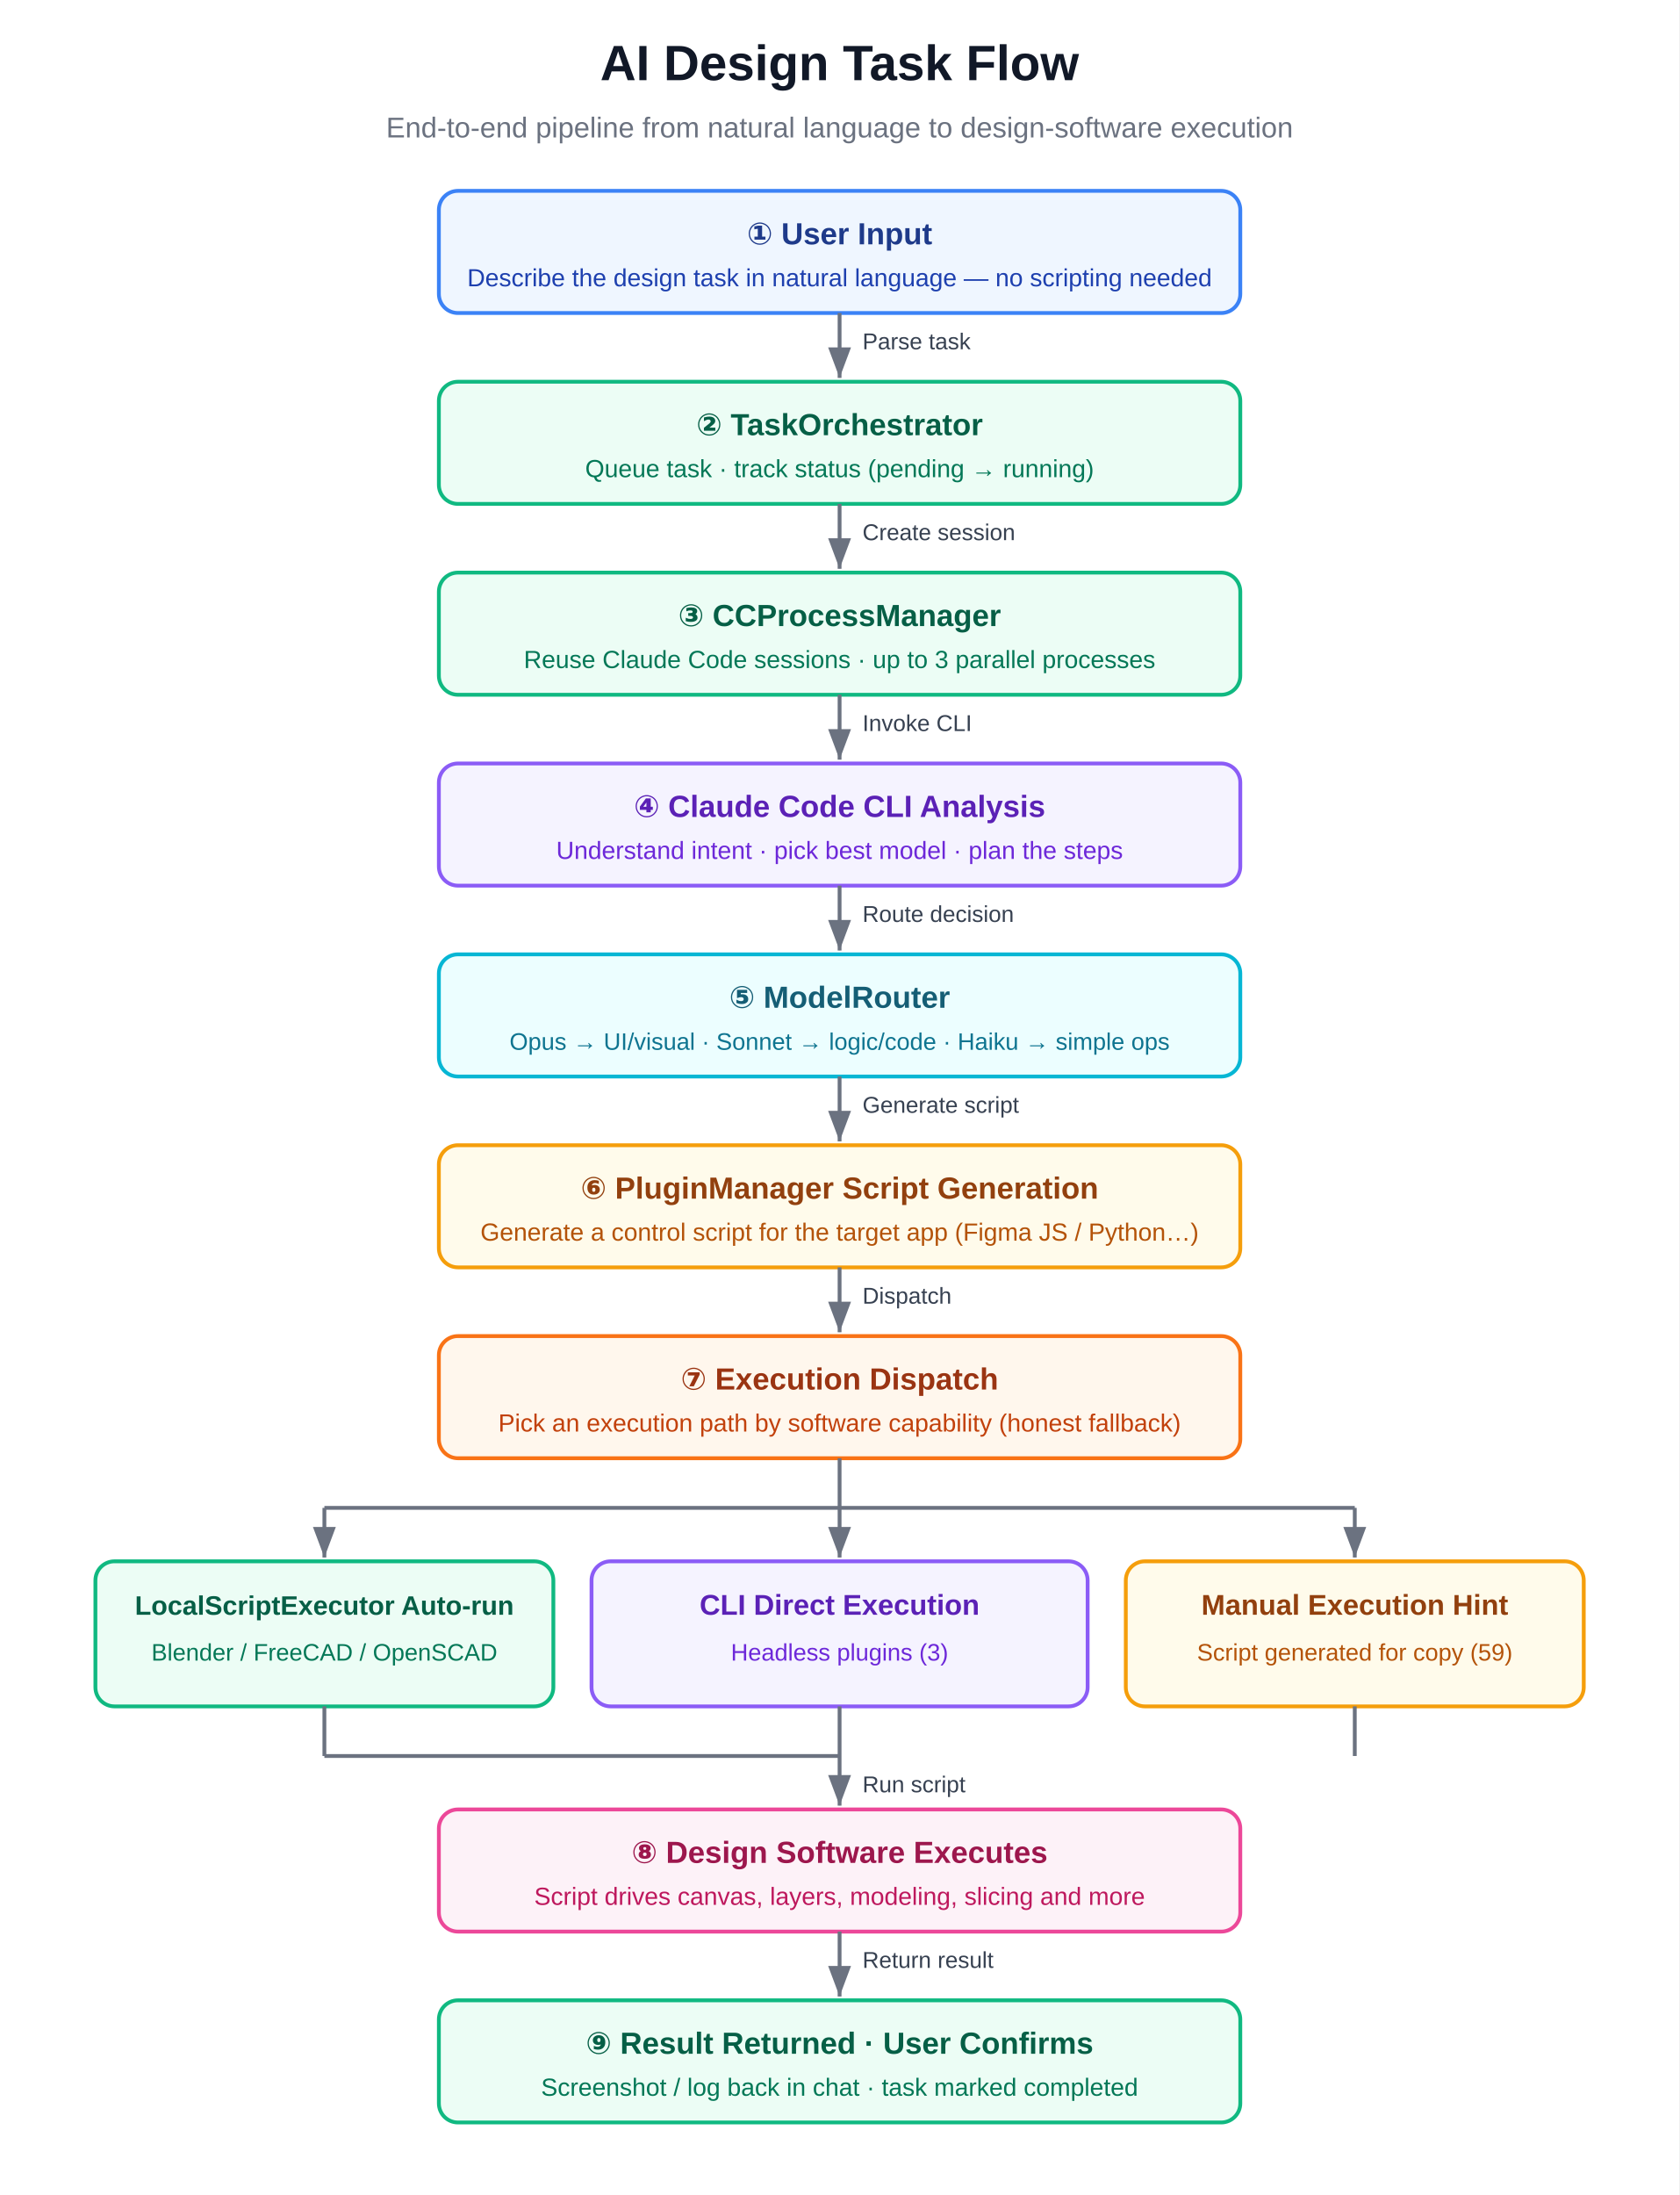
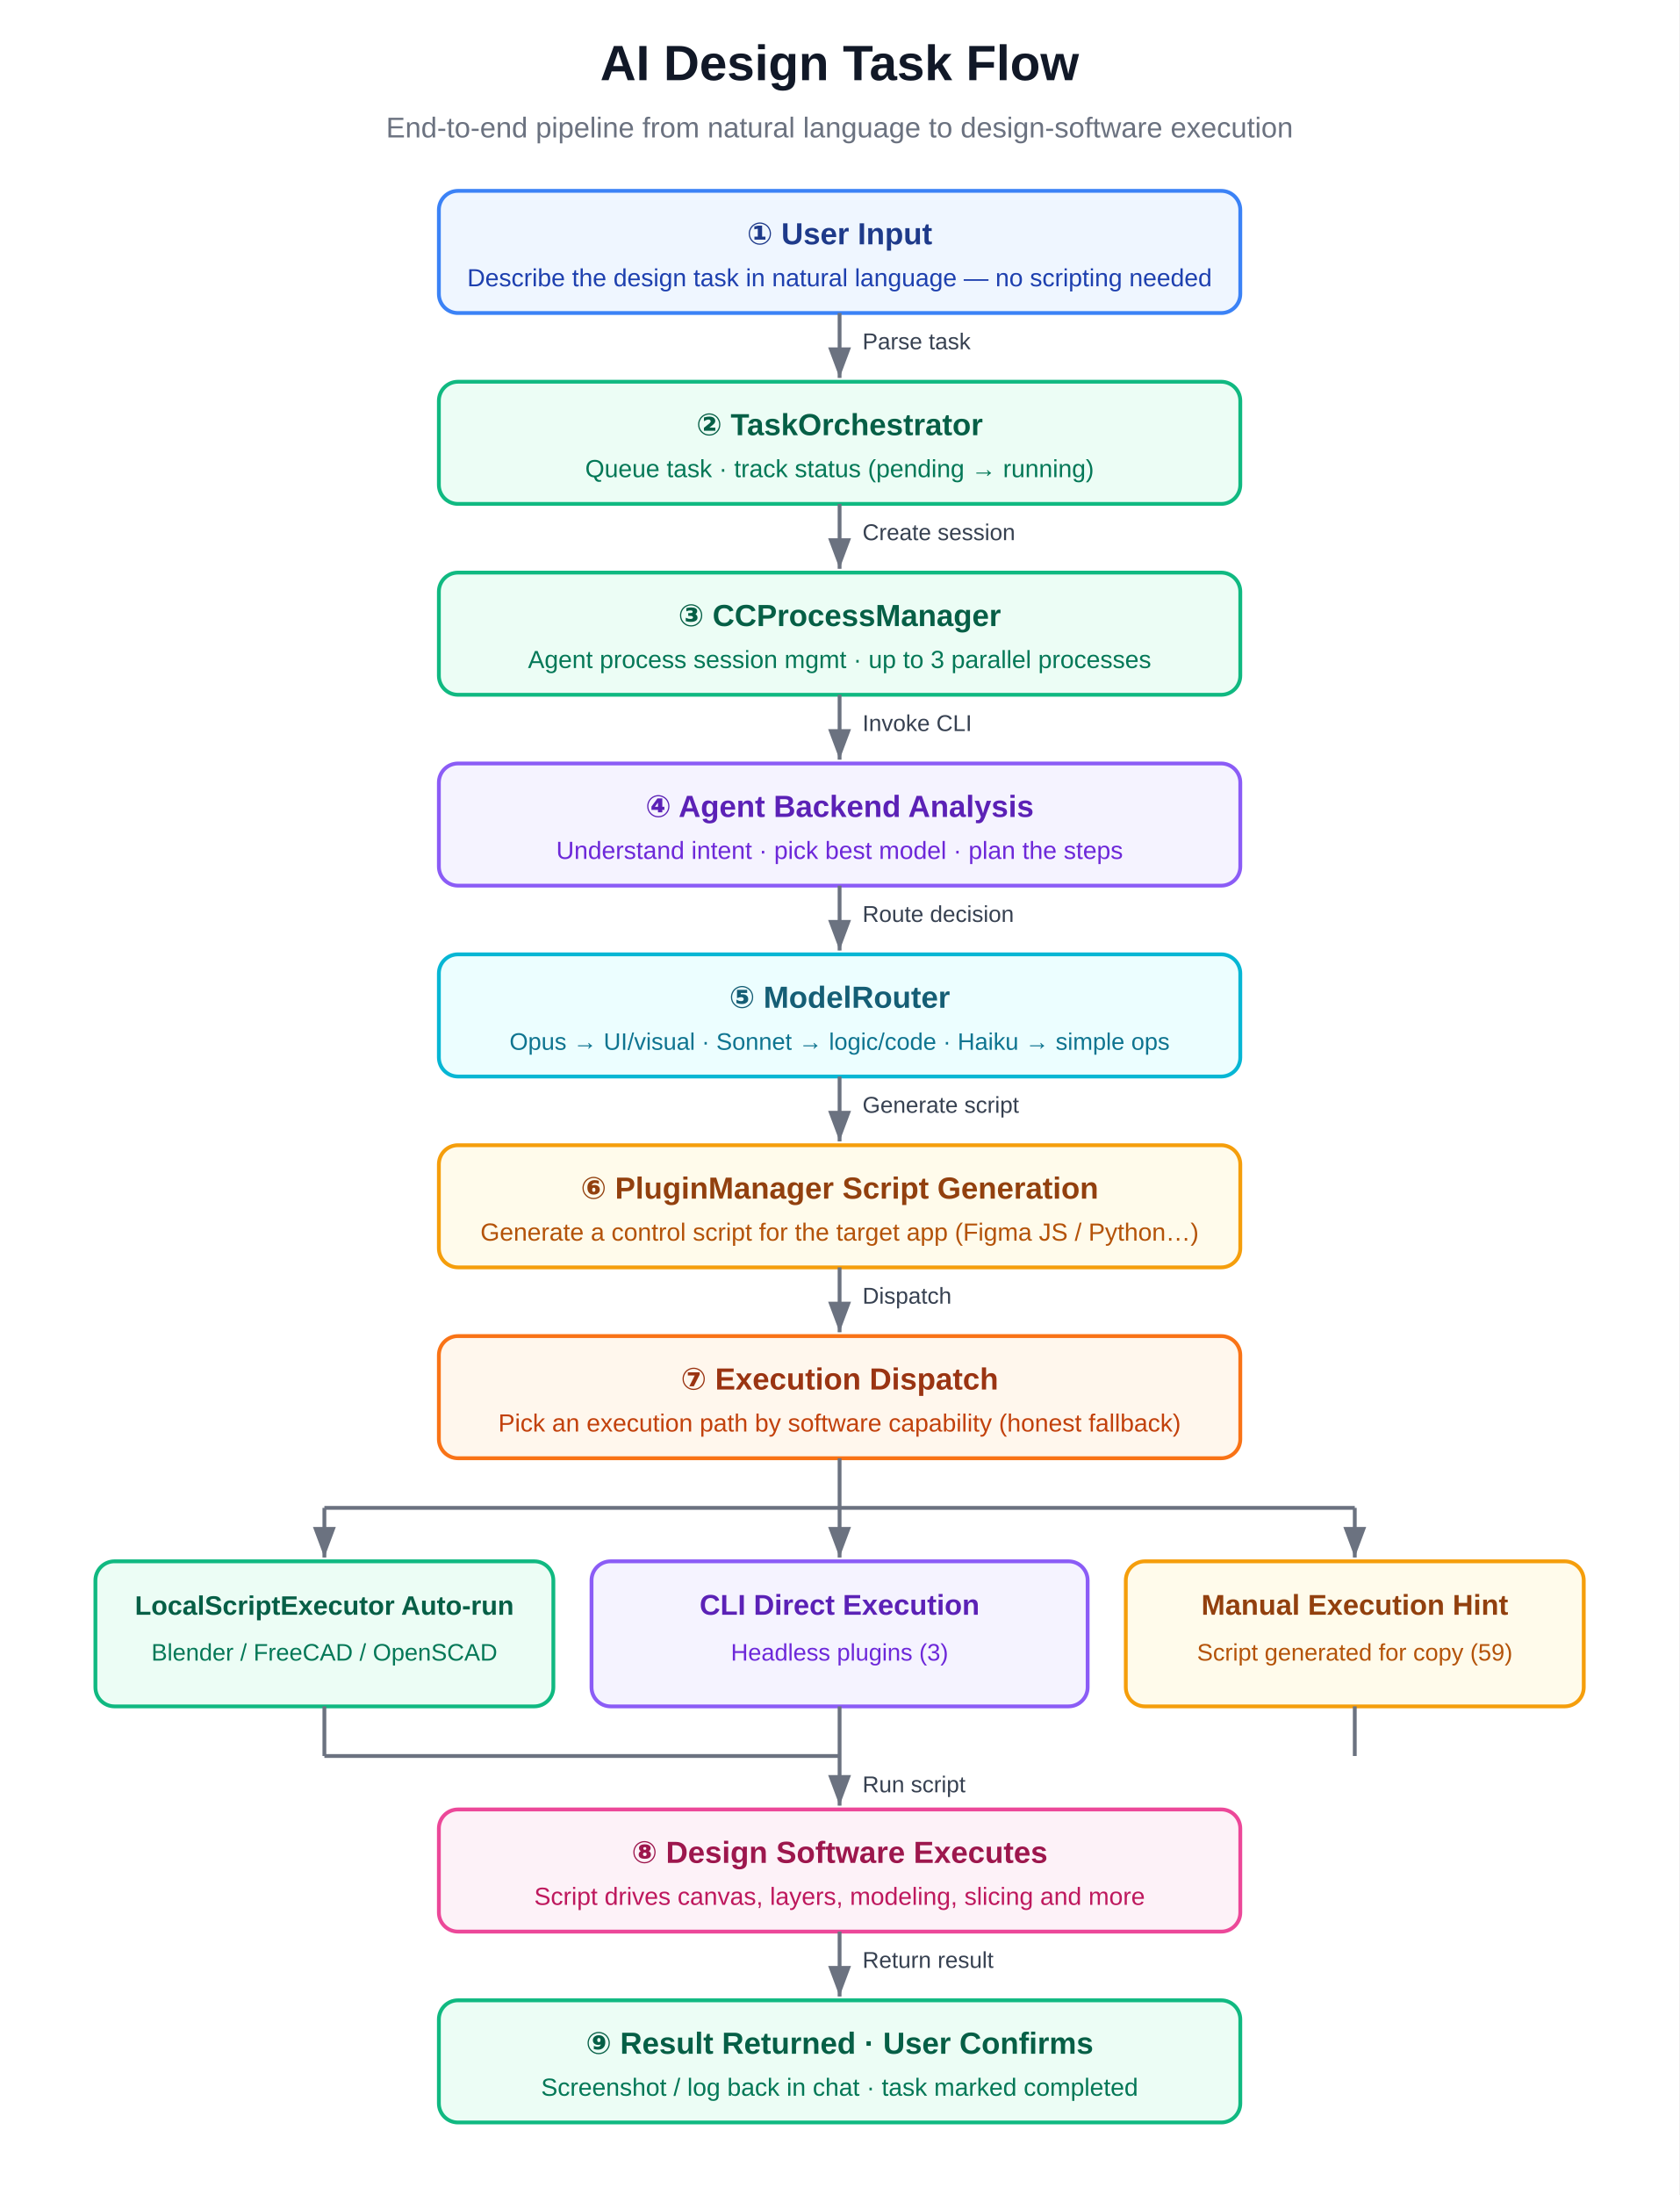
<svg xmlns="http://www.w3.org/2000/svg" width="880" height="1150" viewBox="0 0 880 1150" font-family="'Segoe UI','Helvetica Neue',Arial,sans-serif">
  <defs>
    <marker id="arrow" markerWidth="10" markerHeight="10" refX="8" refY="3" orient="auto">
      <path d="M0,0 L8,3 L0,6 Z" fill="#6b7280" />
    </marker>
    <style>
      .halo { paint-order: stroke; stroke: #ffffff; stroke-width: 4px; }
    </style>
  </defs>
  <rect width="880" height="1150" fill="#ffffff" />
  <text x="440" y="42" font-size="26" font-weight="bold" fill="#111827" text-anchor="middle">AI Design Task Flow</text>
  <text x="440" y="72" font-size="15" fill="#6b7280" text-anchor="middle">End-to-end pipeline from natural language to design-software execution</text>
  <rect x="230" y="100" width="420" height="64" rx="10" fill="#eff6ff" stroke="#3b82f6" stroke-width="2" />
  <text x="440" y="128" font-size="16" font-weight="bold" fill="#1e3a8a" text-anchor="middle">① User Input</text>
  <text x="440" y="150" font-size="13" fill="#1e40af" text-anchor="middle">Describe the design task in natural language — no scripting needed</text>
  <line x1="440" y1="164" x2="440" y2="198" stroke="#6b7280" stroke-width="2" marker-end="url(#arrow)" />
  <text class="halo" x="452" y="183" font-size="12" fill="#374151">Parse task</text>
  <rect x="230" y="200" width="420" height="64" rx="10" fill="#ecfdf5" stroke="#10b981" stroke-width="2" />
  <text x="440" y="228" font-size="16" font-weight="bold" fill="#065f46" text-anchor="middle">② TaskOrchestrator</text>
  <text x="440" y="250" font-size="13" fill="#047857" text-anchor="middle">Queue task · track status (pending → running)</text>
  <line x1="440" y1="264" x2="440" y2="298" stroke="#6b7280" stroke-width="2" marker-end="url(#arrow)" />
  <text class="halo" x="452" y="283" font-size="12" fill="#374151">Create session</text>
  <rect x="230" y="300" width="420" height="64" rx="10" fill="#ecfdf5" stroke="#10b981" stroke-width="2" />
  <text x="440" y="328" font-size="16" font-weight="bold" fill="#065f46" text-anchor="middle">③ CCProcessManager</text>
-   <text x="440" y="350" font-size="13" fill="#047857" text-anchor="middle">Reuse Claude Code sessions · up to 3 parallel processes</text>
+   <text x="440" y="350" font-size="13" fill="#047857" text-anchor="middle">Agent process session mgmt · up to 3 parallel processes</text>
  <line x1="440" y1="364" x2="440" y2="398" stroke="#6b7280" stroke-width="2" marker-end="url(#arrow)" />
  <text class="halo" x="452" y="383" font-size="12" fill="#374151">Invoke CLI</text>
  <rect x="230" y="400" width="420" height="64" rx="10" fill="#f5f3ff" stroke="#8b5cf6" stroke-width="2" />
-   <text x="440" y="428" font-size="16" font-weight="bold" fill="#5b21b6" text-anchor="middle">④ Claude Code CLI Analysis</text>
+   <text x="440" y="428" font-size="16" font-weight="bold" fill="#5b21b6" text-anchor="middle">④ Agent Backend Analysis</text>
  <text x="440" y="450" font-size="13" fill="#6d28d9" text-anchor="middle">Understand intent · pick best model · plan the steps</text>
  <line x1="440" y1="464" x2="440" y2="498" stroke="#6b7280" stroke-width="2" marker-end="url(#arrow)" />
  <text class="halo" x="452" y="483" font-size="12" fill="#374151">Route decision</text>
  <rect x="230" y="500" width="420" height="64" rx="10" fill="#ecfeff" stroke="#06b6d4" stroke-width="2" />
  <text x="440" y="528" font-size="16" font-weight="bold" fill="#155e75" text-anchor="middle">⑤ ModelRouter</text>
  <text x="440" y="550" font-size="12.5" fill="#0e7490" text-anchor="middle">Opus → UI/visual · Sonnet → logic/code · Haiku → simple ops</text>
  <line x1="440" y1="564" x2="440" y2="598" stroke="#6b7280" stroke-width="2" marker-end="url(#arrow)" />
  <text class="halo" x="452" y="583" font-size="12" fill="#374151">Generate script</text>
  <rect x="230" y="600" width="420" height="64" rx="10" fill="#fffbeb" stroke="#f59e0b" stroke-width="2" />
  <text x="440" y="628" font-size="16" font-weight="bold" fill="#92400e" text-anchor="middle">⑥ PluginManager Script Generation</text>
  <text x="440" y="650" font-size="13" fill="#b45309" text-anchor="middle">Generate a control script for the target app (Figma JS / Python…)</text>
  <line x1="440" y1="664" x2="440" y2="698" stroke="#6b7280" stroke-width="2" marker-end="url(#arrow)" />
  <text class="halo" x="452" y="683" font-size="12" fill="#374151">Dispatch</text>
  <rect x="230" y="700" width="420" height="64" rx="10" fill="#fff7ed" stroke="#f97316" stroke-width="2" />
  <text x="440" y="728" font-size="16" font-weight="bold" fill="#9a3412" text-anchor="middle">⑦ Execution Dispatch</text>
  <text x="440" y="750" font-size="13" fill="#c2410c" text-anchor="middle">Pick an execution path by software capability (honest fallback)</text>
  <line x1="440" y1="764" x2="440" y2="790" stroke="#6b7280" stroke-width="2" />
  <line x1="170" y1="790" x2="710" y2="790" stroke="#6b7280" stroke-width="2" />
  <line x1="170" y1="790" x2="170" y2="816" stroke="#6b7280" stroke-width="2" marker-end="url(#arrow)" />
  <line x1="440" y1="790" x2="440" y2="816" stroke="#6b7280" stroke-width="2" marker-end="url(#arrow)" />
  <line x1="710" y1="790" x2="710" y2="816" stroke="#6b7280" stroke-width="2" marker-end="url(#arrow)" />
  <rect x="50" y="818" width="240" height="76" rx="10" fill="#ecfdf5" stroke="#10b981" stroke-width="2" />
  <text x="170" y="846" font-size="14" font-weight="bold" fill="#065f46" text-anchor="middle">LocalScriptExecutor Auto-run</text>
  <text x="170" y="870" font-size="12.5" fill="#047857" text-anchor="middle">Blender / FreeCAD / OpenSCAD</text>
  <rect x="310" y="818" width="260" height="76" rx="10" fill="#f5f3ff" stroke="#8b5cf6" stroke-width="2" />
  <text x="440" y="846" font-size="15" font-weight="bold" fill="#5b21b6" text-anchor="middle">CLI Direct Execution</text>
  <text x="440" y="870" font-size="12.5" fill="#6d28d9" text-anchor="middle">Headless plugins (3)</text>
  <rect x="590" y="818" width="240" height="76" rx="10" fill="#fffbeb" stroke="#f59e0b" stroke-width="2" />
  <text x="710" y="846" font-size="15" font-weight="bold" fill="#92400e" text-anchor="middle">Manual Execution Hint</text>
  <text x="710" y="870" font-size="12.5" fill="#b45309" text-anchor="middle">Script generated for copy (59)</text>
  <line x1="170" y1="894" x2="170" y2="920" stroke="#6b7280" stroke-width="2" />
  <line x1="440" y1="894" x2="440" y2="920" stroke="#6b7280" stroke-width="2" />
  <line x1="710" y1="894" x2="710" y2="920" stroke="#6b7280" stroke-width="2" />
  <line x1="170" y1="920" x2="440" y2="920" stroke="#6b7280" stroke-width="2" />
  <line x1="440" y1="920" x2="440" y2="946" stroke="#6b7280" stroke-width="2" marker-end="url(#arrow)" />
  <text class="halo" x="452" y="939" font-size="12" fill="#374151">Run script</text>
  <rect x="230" y="948" width="420" height="64" rx="10" fill="#fdf2f8" stroke="#ec4899" stroke-width="2" />
  <text x="440" y="976" font-size="16" font-weight="bold" fill="#9d174d" text-anchor="middle">⑧ Design Software Executes</text>
  <text x="440" y="998" font-size="13" fill="#be185d" text-anchor="middle">Script drives canvas, layers, modeling, slicing and more</text>
  <line x1="440" y1="1012" x2="440" y2="1046" stroke="#6b7280" stroke-width="2" marker-end="url(#arrow)" />
  <text class="halo" x="452" y="1031" font-size="12" fill="#374151">Return result</text>
  <rect x="230" y="1048" width="420" height="64" rx="10" fill="#ecfdf5" stroke="#10b981" stroke-width="2" />
  <text x="440" y="1076" font-size="16" font-weight="bold" fill="#065f46" text-anchor="middle">⑨ Result Returned · User Confirms</text>
  <text x="440" y="1098" font-size="13" fill="#047857" text-anchor="middle">Screenshot / log back in chat · task marked completed</text>
</svg>
